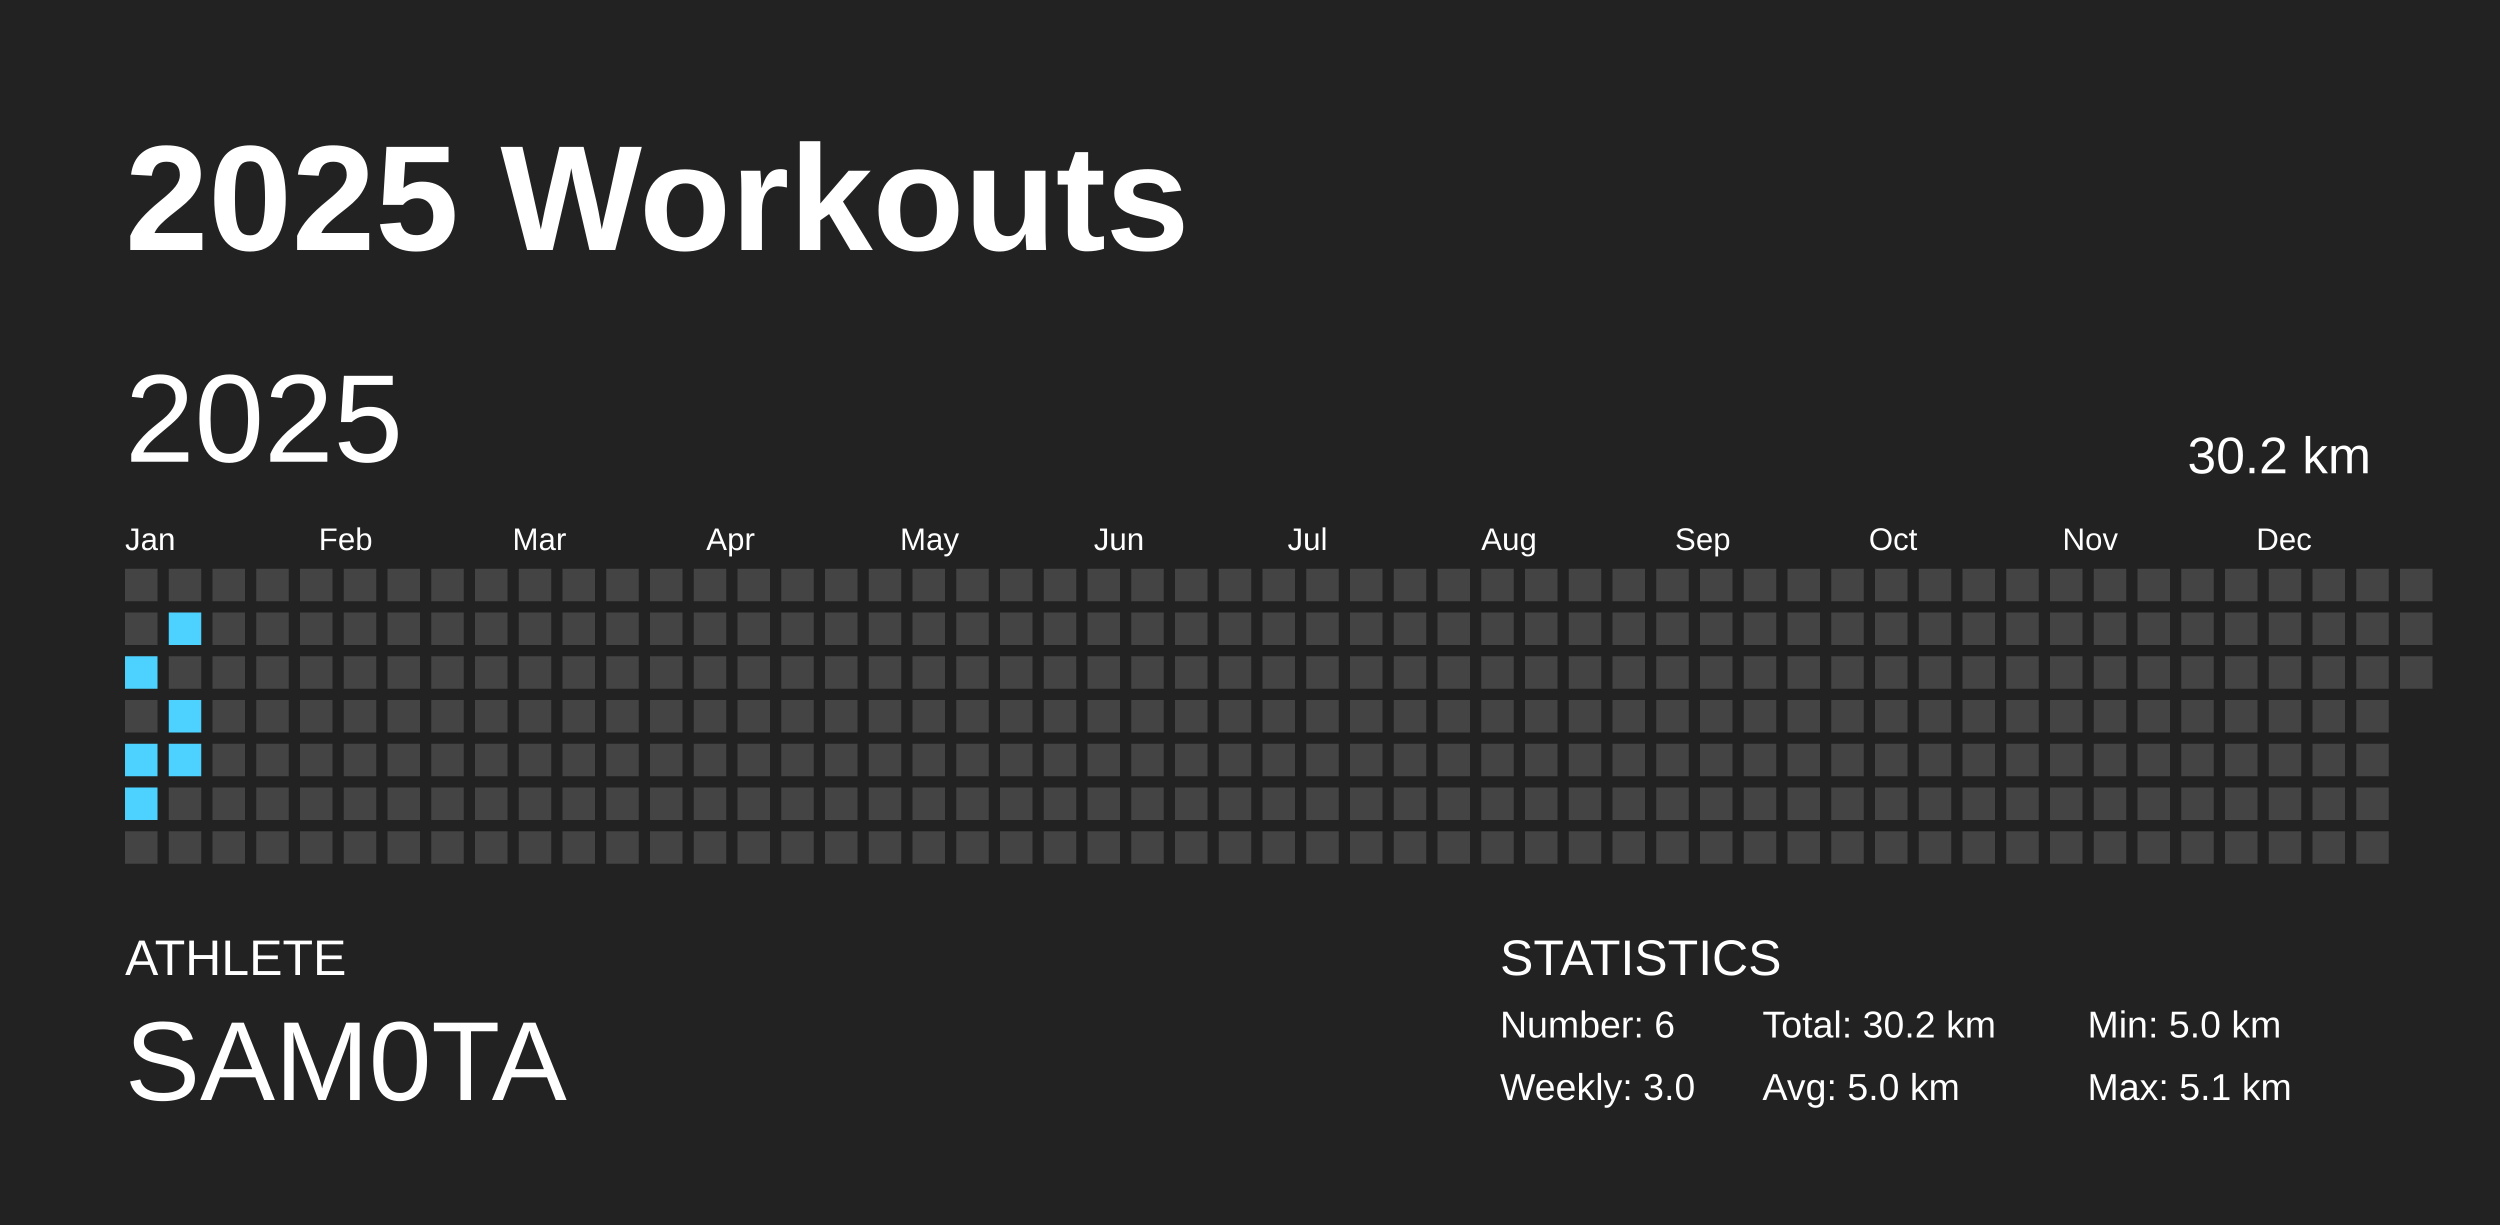
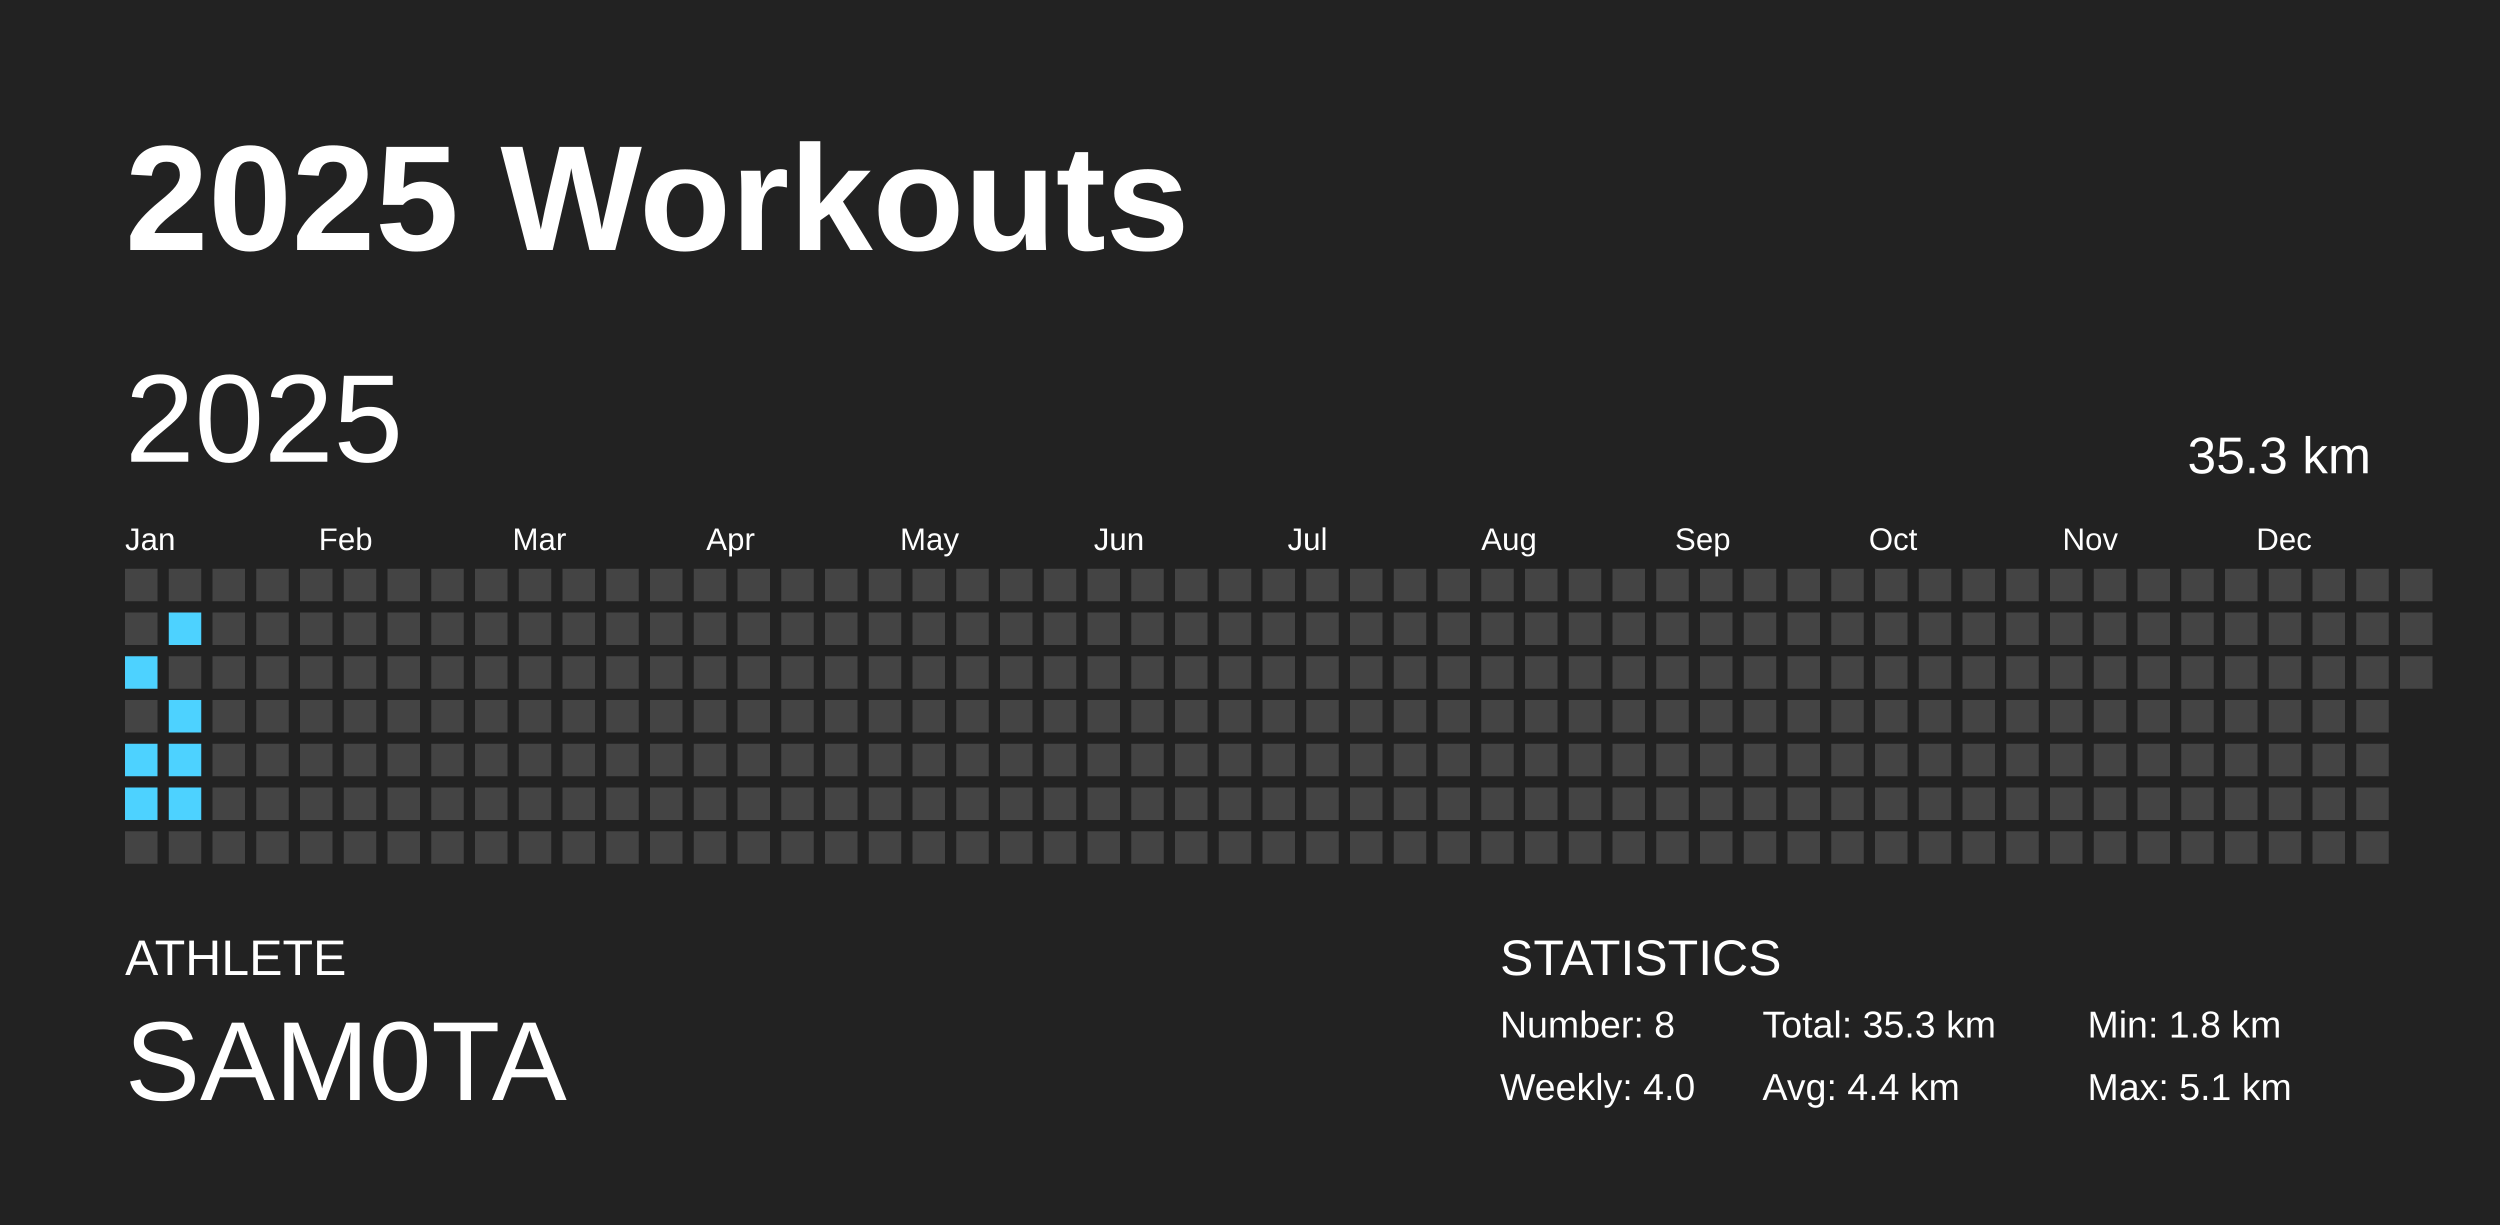
<svg xmlns="http://www.w3.org/2000/svg" baseProfile="full" height="98mm" version="1.1" viewBox="0,0,200,98" width="200mm">
  <defs />
  <rect fill="#222222" height="98" width="200" x="0" y="0" />
  <text fill="#FFFFFF" style="font-size:12px; font-family:Arial; font-weight:bold;" x="10" y="20">2025 Workouts</text>
  <text fill="#FFFFFF" style="font-size:4px; font-family:Arial" x="10" y="78">ATHLETE</text>
  <text fill="#FFFFFF" style="font-size:9px; font-family:Arial" x="10" y="88">SAM0TA</text>
  <text fill="#FFFFFF" style="font-size:4px; font-family:Arial" x="120" y="78">STATISTICS</text>
-   <text fill="#FFFFFF" style="font-size:3px; font-family:Arial" x="120" y="83">Number: 6</text>
-   <text fill="#FFFFFF" style="font-size:3px; font-family:Arial" x="120" y="88">Weekly: 3.0</text>
-   <text fill="#FFFFFF" style="font-size:3px; font-family:Arial" x="141" y="83">Total: 30.2 km</text>
-   <text fill="#FFFFFF" style="font-size:3px; font-family:Arial" x="141" y="88">Avg: 5.0 km</text>
-   <text fill="#FFFFFF" style="font-size:3px; font-family:Arial" x="167" y="83">Min: 5.0 km</text>
+   <text fill="#FFFFFF" style="font-size:3px; font-family:Arial" x="120" y="83">Number: 8</text>
+   <text fill="#FFFFFF" style="font-size:3px; font-family:Arial" x="120" y="88">Weekly: 4.0</text>
+   <text fill="#FFFFFF" style="font-size:3px; font-family:Arial" x="141" y="83">Total: 35.3 km</text>
+   <text fill="#FFFFFF" style="font-size:3px; font-family:Arial" x="141" y="88">Avg: 4.4 km</text>
+   <text fill="#FFFFFF" style="font-size:3px; font-family:Arial" x="167" y="83">Min: 1.8 km</text>
  <text fill="#FFFFFF" style="font-size:3px; font-family:Arial" x="167" y="88">Max: 5.1 km</text>
  <text dominant-baseline="hanging" fill="#FFFFFF" style="font-size:10.0px; font-family:Arial;" x="10" y="30">2025</text>
-   <text dominant-baseline="hanging" fill="#FFFFFF" style="font-size:4.125px; font-family:Arial;" x="175" y="35">30.2 km</text>
+   <text dominant-baseline="hanging" fill="#FFFFFF" style="font-size:4.125px; font-family:Arial;" x="175" y="35">35.3 km</text>
  <text fill="#FFFFFF" style="font-size:2.5px; font-family:Arial" x="10.0" y="44">Jan</text>
  <text fill="#FFFFFF" style="font-size:2.5px; font-family:Arial" x="25.5" y="44">Feb</text>
  <text fill="#FFFFFF" style="font-size:2.5px; font-family:Arial" x="41.0" y="44">Mar</text>
  <text fill="#FFFFFF" style="font-size:2.5px; font-family:Arial" x="56.5" y="44">Apr</text>
  <text fill="#FFFFFF" style="font-size:2.5px; font-family:Arial" x="72.0" y="44">May</text>
  <text fill="#FFFFFF" style="font-size:2.5px; font-family:Arial" x="87.5" y="44">Jun</text>
  <text fill="#FFFFFF" style="font-size:2.5px; font-family:Arial" x="103.0" y="44">Jul</text>
  <text fill="#FFFFFF" style="font-size:2.5px; font-family:Arial" x="118.5" y="44">Aug</text>
  <text fill="#FFFFFF" style="font-size:2.5px; font-family:Arial" x="134.0" y="44">Sep</text>
  <text fill="#FFFFFF" style="font-size:2.5px; font-family:Arial" x="149.5" y="44">Oct</text>
  <text fill="#FFFFFF" style="font-size:2.5px; font-family:Arial" x="165.0" y="44">Nov</text>
  <text fill="#FFFFFF" style="font-size:2.5px; font-family:Arial" x="180.5" y="44">Dec</text>
  <rect fill="#444444" height="2.6" width="2.6" x="10.0" y="45.5" />
  <rect fill="#444444" height="2.6" width="2.6" x="10.0" y="49.0" />
  <rect fill="#4dd2ff" height="2.6" width="2.6" x="10.0" y="52.5" />
  <rect fill="#444444" height="2.6" width="2.6" x="10.0" y="56.0" />
  <rect fill="#4dd2ff" height="2.6" width="2.6" x="10.0" y="59.5" />
  <rect fill="#4dd2ff" height="2.6" width="2.6" x="10.0" y="63.0" />
  <rect fill="#444444" height="2.6" width="2.6" x="10.0" y="66.5" />
  <rect fill="#444444" height="2.6" width="2.6" x="13.5" y="45.5" />
  <rect fill="#4dd2ff" height="2.6" width="2.6" x="13.5" y="49.0" />
  <rect fill="#444444" height="2.6" width="2.6" x="13.5" y="52.5" />
  <rect fill="#4dd2ff" height="2.6" width="2.6" x="13.5" y="56.0" />
  <rect fill="#4dd2ff" height="2.6" width="2.6" x="13.5" y="59.5" />
-   <rect fill="#444444" height="2.6" width="2.6" x="13.5" y="63.0" />
+   <rect fill="#4dd2ff" height="2.6" width="2.6" x="13.5" y="63.0" />
  <rect fill="#444444" height="2.6" width="2.6" x="13.5" y="66.5" />
  <rect fill="#444444" height="2.6" width="2.6" x="17.0" y="45.5" />
  <rect fill="#444444" height="2.6" width="2.6" x="17.0" y="49.0" />
  <rect fill="#444444" height="2.6" width="2.6" x="17.0" y="52.5" />
  <rect fill="#444444" height="2.6" width="2.6" x="17.0" y="56.0" />
  <rect fill="#444444" height="2.6" width="2.6" x="17.0" y="59.5" />
  <rect fill="#444444" height="2.6" width="2.6" x="17.0" y="63.0" />
  <rect fill="#444444" height="2.6" width="2.6" x="17.0" y="66.5" />
  <rect fill="#444444" height="2.6" width="2.6" x="20.5" y="45.5" />
  <rect fill="#444444" height="2.6" width="2.6" x="20.5" y="49.0" />
  <rect fill="#444444" height="2.6" width="2.6" x="20.5" y="52.5" />
  <rect fill="#444444" height="2.6" width="2.6" x="20.5" y="56.0" />
  <rect fill="#444444" height="2.6" width="2.6" x="20.5" y="59.5" />
  <rect fill="#444444" height="2.6" width="2.6" x="20.5" y="63.0" />
  <rect fill="#444444" height="2.6" width="2.6" x="20.5" y="66.5" />
  <rect fill="#444444" height="2.6" width="2.6" x="24.0" y="45.5" />
  <rect fill="#444444" height="2.6" width="2.6" x="24.0" y="49.0" />
  <rect fill="#444444" height="2.6" width="2.6" x="24.0" y="52.5" />
  <rect fill="#444444" height="2.6" width="2.6" x="24.0" y="56.0" />
  <rect fill="#444444" height="2.6" width="2.6" x="24.0" y="59.5" />
  <rect fill="#444444" height="2.6" width="2.6" x="24.0" y="63.0" />
  <rect fill="#444444" height="2.6" width="2.6" x="24.0" y="66.5" />
  <rect fill="#444444" height="2.6" width="2.6" x="27.5" y="45.5" />
  <rect fill="#444444" height="2.6" width="2.6" x="27.5" y="49.0" />
  <rect fill="#444444" height="2.6" width="2.6" x="27.5" y="52.5" />
  <rect fill="#444444" height="2.6" width="2.6" x="27.5" y="56.0" />
  <rect fill="#444444" height="2.6" width="2.6" x="27.5" y="59.5" />
  <rect fill="#444444" height="2.6" width="2.6" x="27.5" y="63.0" />
  <rect fill="#444444" height="2.6" width="2.6" x="27.5" y="66.5" />
  <rect fill="#444444" height="2.6" width="2.6" x="31.0" y="45.5" />
  <rect fill="#444444" height="2.6" width="2.6" x="31.0" y="49.0" />
  <rect fill="#444444" height="2.6" width="2.6" x="31.0" y="52.5" />
  <rect fill="#444444" height="2.6" width="2.6" x="31.0" y="56.0" />
  <rect fill="#444444" height="2.6" width="2.6" x="31.0" y="59.5" />
  <rect fill="#444444" height="2.6" width="2.6" x="31.0" y="63.0" />
  <rect fill="#444444" height="2.6" width="2.6" x="31.0" y="66.5" />
  <rect fill="#444444" height="2.6" width="2.6" x="34.5" y="45.5" />
  <rect fill="#444444" height="2.6" width="2.6" x="34.5" y="49.0" />
  <rect fill="#444444" height="2.6" width="2.6" x="34.5" y="52.5" />
  <rect fill="#444444" height="2.6" width="2.6" x="34.5" y="56.0" />
  <rect fill="#444444" height="2.6" width="2.6" x="34.5" y="59.5" />
  <rect fill="#444444" height="2.6" width="2.6" x="34.5" y="63.0" />
  <rect fill="#444444" height="2.6" width="2.6" x="34.5" y="66.5" />
  <rect fill="#444444" height="2.6" width="2.6" x="38.0" y="45.5" />
  <rect fill="#444444" height="2.6" width="2.6" x="38.0" y="49.0" />
  <rect fill="#444444" height="2.6" width="2.6" x="38.0" y="52.5" />
  <rect fill="#444444" height="2.6" width="2.6" x="38.0" y="56.0" />
  <rect fill="#444444" height="2.6" width="2.6" x="38.0" y="59.5" />
  <rect fill="#444444" height="2.6" width="2.6" x="38.0" y="63.0" />
  <rect fill="#444444" height="2.6" width="2.6" x="38.0" y="66.5" />
  <rect fill="#444444" height="2.6" width="2.6" x="41.5" y="45.5" />
  <rect fill="#444444" height="2.6" width="2.6" x="41.5" y="49.0" />
  <rect fill="#444444" height="2.6" width="2.6" x="41.5" y="52.5" />
  <rect fill="#444444" height="2.6" width="2.6" x="41.5" y="56.0" />
  <rect fill="#444444" height="2.6" width="2.6" x="41.5" y="59.5" />
  <rect fill="#444444" height="2.6" width="2.6" x="41.5" y="63.0" />
  <rect fill="#444444" height="2.6" width="2.6" x="41.5" y="66.5" />
  <rect fill="#444444" height="2.6" width="2.6" x="45.0" y="45.5" />
  <rect fill="#444444" height="2.6" width="2.6" x="45.0" y="49.0" />
  <rect fill="#444444" height="2.6" width="2.6" x="45.0" y="52.5" />
  <rect fill="#444444" height="2.6" width="2.6" x="45.0" y="56.0" />
  <rect fill="#444444" height="2.6" width="2.6" x="45.0" y="59.5" />
  <rect fill="#444444" height="2.6" width="2.6" x="45.0" y="63.0" />
  <rect fill="#444444" height="2.6" width="2.6" x="45.0" y="66.5" />
  <rect fill="#444444" height="2.6" width="2.6" x="48.5" y="45.5" />
  <rect fill="#444444" height="2.6" width="2.6" x="48.5" y="49.0" />
  <rect fill="#444444" height="2.6" width="2.6" x="48.5" y="52.5" />
  <rect fill="#444444" height="2.6" width="2.6" x="48.5" y="56.0" />
  <rect fill="#444444" height="2.6" width="2.6" x="48.5" y="59.5" />
  <rect fill="#444444" height="2.6" width="2.6" x="48.5" y="63.0" />
  <rect fill="#444444" height="2.6" width="2.6" x="48.5" y="66.5" />
  <rect fill="#444444" height="2.6" width="2.6" x="52.0" y="45.5" />
  <rect fill="#444444" height="2.6" width="2.6" x="52.0" y="49.0" />
  <rect fill="#444444" height="2.6" width="2.6" x="52.0" y="52.5" />
  <rect fill="#444444" height="2.6" width="2.6" x="52.0" y="56.0" />
  <rect fill="#444444" height="2.6" width="2.6" x="52.0" y="59.5" />
  <rect fill="#444444" height="2.6" width="2.6" x="52.0" y="63.0" />
  <rect fill="#444444" height="2.6" width="2.6" x="52.0" y="66.5" />
  <rect fill="#444444" height="2.6" width="2.6" x="55.5" y="45.5" />
  <rect fill="#444444" height="2.6" width="2.6" x="55.5" y="49.0" />
  <rect fill="#444444" height="2.6" width="2.6" x="55.5" y="52.5" />
  <rect fill="#444444" height="2.6" width="2.6" x="55.5" y="56.0" />
  <rect fill="#444444" height="2.6" width="2.6" x="55.5" y="59.5" />
  <rect fill="#444444" height="2.6" width="2.6" x="55.5" y="63.0" />
  <rect fill="#444444" height="2.6" width="2.6" x="55.5" y="66.5" />
  <rect fill="#444444" height="2.6" width="2.6" x="59.0" y="45.5" />
  <rect fill="#444444" height="2.6" width="2.6" x="59.0" y="49.0" />
  <rect fill="#444444" height="2.6" width="2.6" x="59.0" y="52.5" />
  <rect fill="#444444" height="2.6" width="2.6" x="59.0" y="56.0" />
  <rect fill="#444444" height="2.6" width="2.6" x="59.0" y="59.5" />
  <rect fill="#444444" height="2.6" width="2.6" x="59.0" y="63.0" />
  <rect fill="#444444" height="2.6" width="2.6" x="59.0" y="66.5" />
  <rect fill="#444444" height="2.6" width="2.6" x="62.5" y="45.5" />
  <rect fill="#444444" height="2.6" width="2.6" x="62.5" y="49.0" />
  <rect fill="#444444" height="2.6" width="2.6" x="62.5" y="52.5" />
  <rect fill="#444444" height="2.6" width="2.6" x="62.5" y="56.0" />
  <rect fill="#444444" height="2.6" width="2.6" x="62.5" y="59.5" />
  <rect fill="#444444" height="2.6" width="2.6" x="62.5" y="63.0" />
  <rect fill="#444444" height="2.6" width="2.6" x="62.5" y="66.5" />
  <rect fill="#444444" height="2.6" width="2.6" x="66.0" y="45.5" />
  <rect fill="#444444" height="2.6" width="2.6" x="66.0" y="49.0" />
  <rect fill="#444444" height="2.6" width="2.6" x="66.0" y="52.5" />
  <rect fill="#444444" height="2.6" width="2.6" x="66.0" y="56.0" />
  <rect fill="#444444" height="2.6" width="2.6" x="66.0" y="59.5" />
  <rect fill="#444444" height="2.6" width="2.6" x="66.0" y="63.0" />
  <rect fill="#444444" height="2.6" width="2.6" x="66.0" y="66.5" />
  <rect fill="#444444" height="2.6" width="2.6" x="69.5" y="45.5" />
  <rect fill="#444444" height="2.6" width="2.6" x="69.5" y="49.0" />
  <rect fill="#444444" height="2.6" width="2.6" x="69.5" y="52.5" />
  <rect fill="#444444" height="2.6" width="2.6" x="69.5" y="56.0" />
  <rect fill="#444444" height="2.6" width="2.6" x="69.5" y="59.5" />
  <rect fill="#444444" height="2.6" width="2.6" x="69.5" y="63.0" />
  <rect fill="#444444" height="2.6" width="2.6" x="69.5" y="66.5" />
  <rect fill="#444444" height="2.6" width="2.6" x="73.0" y="45.5" />
  <rect fill="#444444" height="2.6" width="2.6" x="73.0" y="49.0" />
  <rect fill="#444444" height="2.6" width="2.6" x="73.0" y="52.5" />
  <rect fill="#444444" height="2.6" width="2.6" x="73.0" y="56.0" />
  <rect fill="#444444" height="2.6" width="2.6" x="73.0" y="59.5" />
  <rect fill="#444444" height="2.6" width="2.6" x="73.0" y="63.0" />
  <rect fill="#444444" height="2.6" width="2.6" x="73.0" y="66.5" />
  <rect fill="#444444" height="2.6" width="2.6" x="76.5" y="45.5" />
  <rect fill="#444444" height="2.6" width="2.6" x="76.5" y="49.0" />
  <rect fill="#444444" height="2.6" width="2.6" x="76.5" y="52.5" />
  <rect fill="#444444" height="2.6" width="2.6" x="76.5" y="56.0" />
  <rect fill="#444444" height="2.6" width="2.6" x="76.5" y="59.5" />
  <rect fill="#444444" height="2.6" width="2.6" x="76.5" y="63.0" />
  <rect fill="#444444" height="2.6" width="2.6" x="76.5" y="66.5" />
  <rect fill="#444444" height="2.6" width="2.6" x="80.0" y="45.5" />
  <rect fill="#444444" height="2.6" width="2.6" x="80.0" y="49.0" />
  <rect fill="#444444" height="2.6" width="2.6" x="80.0" y="52.5" />
  <rect fill="#444444" height="2.6" width="2.6" x="80.0" y="56.0" />
  <rect fill="#444444" height="2.6" width="2.6" x="80.0" y="59.5" />
  <rect fill="#444444" height="2.6" width="2.6" x="80.0" y="63.0" />
  <rect fill="#444444" height="2.6" width="2.6" x="80.0" y="66.5" />
  <rect fill="#444444" height="2.6" width="2.6" x="83.5" y="45.5" />
  <rect fill="#444444" height="2.6" width="2.6" x="83.5" y="49.0" />
  <rect fill="#444444" height="2.6" width="2.6" x="83.5" y="52.5" />
  <rect fill="#444444" height="2.6" width="2.6" x="83.5" y="56.0" />
  <rect fill="#444444" height="2.6" width="2.6" x="83.5" y="59.5" />
  <rect fill="#444444" height="2.6" width="2.6" x="83.5" y="63.0" />
  <rect fill="#444444" height="2.6" width="2.6" x="83.5" y="66.5" />
  <rect fill="#444444" height="2.6" width="2.6" x="87.0" y="45.5" />
  <rect fill="#444444" height="2.6" width="2.6" x="87.0" y="49.0" />
  <rect fill="#444444" height="2.6" width="2.6" x="87.0" y="52.5" />
  <rect fill="#444444" height="2.6" width="2.6" x="87.0" y="56.0" />
  <rect fill="#444444" height="2.6" width="2.6" x="87.0" y="59.5" />
  <rect fill="#444444" height="2.6" width="2.6" x="87.0" y="63.0" />
  <rect fill="#444444" height="2.6" width="2.6" x="87.0" y="66.5" />
  <rect fill="#444444" height="2.6" width="2.6" x="90.5" y="45.5" />
  <rect fill="#444444" height="2.6" width="2.6" x="90.5" y="49.0" />
  <rect fill="#444444" height="2.6" width="2.6" x="90.5" y="52.5" />
  <rect fill="#444444" height="2.6" width="2.6" x="90.5" y="56.0" />
  <rect fill="#444444" height="2.6" width="2.6" x="90.5" y="59.5" />
  <rect fill="#444444" height="2.6" width="2.6" x="90.5" y="63.0" />
  <rect fill="#444444" height="2.6" width="2.6" x="90.5" y="66.5" />
  <rect fill="#444444" height="2.6" width="2.6" x="94.0" y="45.5" />
  <rect fill="#444444" height="2.6" width="2.6" x="94.0" y="49.0" />
  <rect fill="#444444" height="2.6" width="2.6" x="94.0" y="52.5" />
  <rect fill="#444444" height="2.6" width="2.6" x="94.0" y="56.0" />
  <rect fill="#444444" height="2.6" width="2.6" x="94.0" y="59.5" />
  <rect fill="#444444" height="2.6" width="2.6" x="94.0" y="63.0" />
  <rect fill="#444444" height="2.6" width="2.6" x="94.0" y="66.5" />
  <rect fill="#444444" height="2.6" width="2.6" x="97.5" y="45.5" />
  <rect fill="#444444" height="2.6" width="2.6" x="97.5" y="49.0" />
  <rect fill="#444444" height="2.6" width="2.6" x="97.5" y="52.5" />
  <rect fill="#444444" height="2.6" width="2.6" x="97.5" y="56.0" />
  <rect fill="#444444" height="2.6" width="2.6" x="97.5" y="59.5" />
  <rect fill="#444444" height="2.6" width="2.6" x="97.5" y="63.0" />
  <rect fill="#444444" height="2.6" width="2.6" x="97.5" y="66.5" />
  <rect fill="#444444" height="2.6" width="2.6" x="101.0" y="45.5" />
  <rect fill="#444444" height="2.6" width="2.6" x="101.0" y="49.0" />
  <rect fill="#444444" height="2.6" width="2.6" x="101.0" y="52.5" />
  <rect fill="#444444" height="2.6" width="2.6" x="101.0" y="56.0" />
  <rect fill="#444444" height="2.6" width="2.6" x="101.0" y="59.5" />
  <rect fill="#444444" height="2.6" width="2.6" x="101.0" y="63.0" />
  <rect fill="#444444" height="2.6" width="2.6" x="101.0" y="66.5" />
  <rect fill="#444444" height="2.6" width="2.6" x="104.5" y="45.5" />
  <rect fill="#444444" height="2.6" width="2.6" x="104.5" y="49.0" />
  <rect fill="#444444" height="2.6" width="2.6" x="104.5" y="52.5" />
  <rect fill="#444444" height="2.6" width="2.6" x="104.5" y="56.0" />
  <rect fill="#444444" height="2.6" width="2.6" x="104.5" y="59.5" />
  <rect fill="#444444" height="2.6" width="2.6" x="104.5" y="63.0" />
  <rect fill="#444444" height="2.6" width="2.6" x="104.5" y="66.5" />
  <rect fill="#444444" height="2.6" width="2.6" x="108.0" y="45.5" />
  <rect fill="#444444" height="2.6" width="2.6" x="108.0" y="49.0" />
  <rect fill="#444444" height="2.6" width="2.6" x="108.0" y="52.5" />
  <rect fill="#444444" height="2.6" width="2.6" x="108.0" y="56.0" />
  <rect fill="#444444" height="2.6" width="2.6" x="108.0" y="59.5" />
  <rect fill="#444444" height="2.6" width="2.6" x="108.0" y="63.0" />
  <rect fill="#444444" height="2.6" width="2.6" x="108.0" y="66.5" />
  <rect fill="#444444" height="2.6" width="2.6" x="111.5" y="45.5" />
  <rect fill="#444444" height="2.6" width="2.6" x="111.5" y="49.0" />
  <rect fill="#444444" height="2.6" width="2.6" x="111.5" y="52.5" />
  <rect fill="#444444" height="2.6" width="2.6" x="111.5" y="56.0" />
  <rect fill="#444444" height="2.6" width="2.6" x="111.5" y="59.5" />
  <rect fill="#444444" height="2.6" width="2.6" x="111.5" y="63.0" />
  <rect fill="#444444" height="2.6" width="2.6" x="111.5" y="66.5" />
  <rect fill="#444444" height="2.6" width="2.6" x="115.0" y="45.5" />
  <rect fill="#444444" height="2.6" width="2.6" x="115.0" y="49.0" />
  <rect fill="#444444" height="2.6" width="2.6" x="115.0" y="52.5" />
  <rect fill="#444444" height="2.6" width="2.6" x="115.0" y="56.0" />
  <rect fill="#444444" height="2.6" width="2.6" x="115.0" y="59.5" />
  <rect fill="#444444" height="2.6" width="2.6" x="115.0" y="63.0" />
  <rect fill="#444444" height="2.6" width="2.6" x="115.0" y="66.5" />
  <rect fill="#444444" height="2.6" width="2.6" x="118.5" y="45.5" />
  <rect fill="#444444" height="2.6" width="2.6" x="118.5" y="49.0" />
  <rect fill="#444444" height="2.6" width="2.6" x="118.5" y="52.5" />
  <rect fill="#444444" height="2.6" width="2.6" x="118.5" y="56.0" />
  <rect fill="#444444" height="2.6" width="2.6" x="118.5" y="59.5" />
  <rect fill="#444444" height="2.6" width="2.6" x="118.5" y="63.0" />
  <rect fill="#444444" height="2.6" width="2.6" x="118.5" y="66.5" />
  <rect fill="#444444" height="2.6" width="2.6" x="122.0" y="45.5" />
  <rect fill="#444444" height="2.6" width="2.6" x="122.0" y="49.0" />
  <rect fill="#444444" height="2.6" width="2.6" x="122.0" y="52.5" />
  <rect fill="#444444" height="2.6" width="2.6" x="122.0" y="56.0" />
  <rect fill="#444444" height="2.6" width="2.6" x="122.0" y="59.5" />
  <rect fill="#444444" height="2.6" width="2.6" x="122.0" y="63.0" />
  <rect fill="#444444" height="2.6" width="2.6" x="122.0" y="66.5" />
  <rect fill="#444444" height="2.6" width="2.6" x="125.5" y="45.5" />
  <rect fill="#444444" height="2.6" width="2.6" x="125.5" y="49.0" />
  <rect fill="#444444" height="2.6" width="2.6" x="125.5" y="52.5" />
  <rect fill="#444444" height="2.6" width="2.6" x="125.5" y="56.0" />
  <rect fill="#444444" height="2.6" width="2.6" x="125.5" y="59.5" />
  <rect fill="#444444" height="2.6" width="2.6" x="125.5" y="63.0" />
  <rect fill="#444444" height="2.6" width="2.6" x="125.5" y="66.5" />
  <rect fill="#444444" height="2.6" width="2.6" x="129.0" y="45.5" />
  <rect fill="#444444" height="2.6" width="2.6" x="129.0" y="49.0" />
  <rect fill="#444444" height="2.6" width="2.6" x="129.0" y="52.5" />
  <rect fill="#444444" height="2.6" width="2.6" x="129.0" y="56.0" />
  <rect fill="#444444" height="2.6" width="2.6" x="129.0" y="59.5" />
  <rect fill="#444444" height="2.6" width="2.6" x="129.0" y="63.0" />
  <rect fill="#444444" height="2.6" width="2.6" x="129.0" y="66.5" />
  <rect fill="#444444" height="2.6" width="2.6" x="132.5" y="45.5" />
  <rect fill="#444444" height="2.6" width="2.6" x="132.5" y="49.0" />
  <rect fill="#444444" height="2.6" width="2.6" x="132.5" y="52.5" />
  <rect fill="#444444" height="2.6" width="2.6" x="132.5" y="56.0" />
  <rect fill="#444444" height="2.6" width="2.6" x="132.5" y="59.5" />
  <rect fill="#444444" height="2.6" width="2.6" x="132.5" y="63.0" />
  <rect fill="#444444" height="2.6" width="2.6" x="132.5" y="66.5" />
  <rect fill="#444444" height="2.6" width="2.6" x="136.0" y="45.5" />
  <rect fill="#444444" height="2.6" width="2.6" x="136.0" y="49.0" />
  <rect fill="#444444" height="2.6" width="2.6" x="136.0" y="52.5" />
  <rect fill="#444444" height="2.6" width="2.6" x="136.0" y="56.0" />
  <rect fill="#444444" height="2.6" width="2.6" x="136.0" y="59.5" />
  <rect fill="#444444" height="2.6" width="2.6" x="136.0" y="63.0" />
  <rect fill="#444444" height="2.6" width="2.6" x="136.0" y="66.5" />
  <rect fill="#444444" height="2.6" width="2.6" x="139.5" y="45.5" />
  <rect fill="#444444" height="2.6" width="2.6" x="139.5" y="49.0" />
  <rect fill="#444444" height="2.6" width="2.6" x="139.5" y="52.5" />
  <rect fill="#444444" height="2.6" width="2.6" x="139.5" y="56.0" />
  <rect fill="#444444" height="2.6" width="2.6" x="139.5" y="59.5" />
  <rect fill="#444444" height="2.6" width="2.6" x="139.5" y="63.0" />
  <rect fill="#444444" height="2.6" width="2.6" x="139.5" y="66.5" />
  <rect fill="#444444" height="2.6" width="2.6" x="143.0" y="45.5" />
  <rect fill="#444444" height="2.6" width="2.6" x="143.0" y="49.0" />
  <rect fill="#444444" height="2.6" width="2.6" x="143.0" y="52.5" />
  <rect fill="#444444" height="2.6" width="2.6" x="143.0" y="56.0" />
  <rect fill="#444444" height="2.6" width="2.6" x="143.0" y="59.5" />
  <rect fill="#444444" height="2.6" width="2.6" x="143.0" y="63.0" />
  <rect fill="#444444" height="2.6" width="2.6" x="143.0" y="66.5" />
  <rect fill="#444444" height="2.6" width="2.6" x="146.5" y="45.5" />
  <rect fill="#444444" height="2.6" width="2.6" x="146.5" y="49.0" />
  <rect fill="#444444" height="2.6" width="2.6" x="146.5" y="52.5" />
  <rect fill="#444444" height="2.6" width="2.6" x="146.5" y="56.0" />
  <rect fill="#444444" height="2.6" width="2.6" x="146.5" y="59.5" />
  <rect fill="#444444" height="2.6" width="2.6" x="146.5" y="63.0" />
  <rect fill="#444444" height="2.6" width="2.6" x="146.5" y="66.5" />
  <rect fill="#444444" height="2.6" width="2.6" x="150.0" y="45.5" />
  <rect fill="#444444" height="2.6" width="2.6" x="150.0" y="49.0" />
  <rect fill="#444444" height="2.6" width="2.6" x="150.0" y="52.5" />
  <rect fill="#444444" height="2.6" width="2.6" x="150.0" y="56.0" />
  <rect fill="#444444" height="2.6" width="2.6" x="150.0" y="59.5" />
  <rect fill="#444444" height="2.6" width="2.6" x="150.0" y="63.0" />
  <rect fill="#444444" height="2.6" width="2.6" x="150.0" y="66.5" />
  <rect fill="#444444" height="2.6" width="2.6" x="153.5" y="45.5" />
  <rect fill="#444444" height="2.6" width="2.6" x="153.5" y="49.0" />
  <rect fill="#444444" height="2.6" width="2.6" x="153.5" y="52.5" />
  <rect fill="#444444" height="2.6" width="2.6" x="153.5" y="56.0" />
  <rect fill="#444444" height="2.6" width="2.6" x="153.5" y="59.5" />
  <rect fill="#444444" height="2.6" width="2.6" x="153.5" y="63.0" />
  <rect fill="#444444" height="2.6" width="2.6" x="153.5" y="66.5" />
  <rect fill="#444444" height="2.6" width="2.6" x="157.0" y="45.5" />
  <rect fill="#444444" height="2.6" width="2.6" x="157.0" y="49.0" />
  <rect fill="#444444" height="2.6" width="2.6" x="157.0" y="52.5" />
  <rect fill="#444444" height="2.6" width="2.6" x="157.0" y="56.0" />
  <rect fill="#444444" height="2.6" width="2.6" x="157.0" y="59.5" />
  <rect fill="#444444" height="2.6" width="2.6" x="157.0" y="63.0" />
  <rect fill="#444444" height="2.6" width="2.6" x="157.0" y="66.5" />
  <rect fill="#444444" height="2.6" width="2.6" x="160.5" y="45.5" />
  <rect fill="#444444" height="2.6" width="2.6" x="160.5" y="49.0" />
  <rect fill="#444444" height="2.6" width="2.6" x="160.5" y="52.5" />
  <rect fill="#444444" height="2.6" width="2.6" x="160.5" y="56.0" />
  <rect fill="#444444" height="2.6" width="2.6" x="160.5" y="59.5" />
  <rect fill="#444444" height="2.6" width="2.6" x="160.5" y="63.0" />
  <rect fill="#444444" height="2.6" width="2.6" x="160.5" y="66.5" />
  <rect fill="#444444" height="2.6" width="2.6" x="164.0" y="45.5" />
  <rect fill="#444444" height="2.6" width="2.6" x="164.0" y="49.0" />
  <rect fill="#444444" height="2.6" width="2.6" x="164.0" y="52.5" />
  <rect fill="#444444" height="2.6" width="2.6" x="164.0" y="56.0" />
  <rect fill="#444444" height="2.6" width="2.6" x="164.0" y="59.5" />
  <rect fill="#444444" height="2.6" width="2.6" x="164.0" y="63.0" />
  <rect fill="#444444" height="2.6" width="2.6" x="164.0" y="66.5" />
  <rect fill="#444444" height="2.6" width="2.6" x="167.5" y="45.5" />
  <rect fill="#444444" height="2.6" width="2.6" x="167.5" y="49.0" />
  <rect fill="#444444" height="2.6" width="2.6" x="167.5" y="52.5" />
  <rect fill="#444444" height="2.6" width="2.6" x="167.5" y="56.0" />
  <rect fill="#444444" height="2.6" width="2.6" x="167.5" y="59.5" />
  <rect fill="#444444" height="2.6" width="2.6" x="167.5" y="63.0" />
  <rect fill="#444444" height="2.6" width="2.6" x="167.5" y="66.5" />
  <rect fill="#444444" height="2.6" width="2.6" x="171.0" y="45.5" />
  <rect fill="#444444" height="2.6" width="2.6" x="171.0" y="49.0" />
  <rect fill="#444444" height="2.6" width="2.6" x="171.0" y="52.5" />
  <rect fill="#444444" height="2.6" width="2.6" x="171.0" y="56.0" />
  <rect fill="#444444" height="2.6" width="2.6" x="171.0" y="59.5" />
  <rect fill="#444444" height="2.6" width="2.6" x="171.0" y="63.0" />
  <rect fill="#444444" height="2.6" width="2.6" x="171.0" y="66.5" />
  <rect fill="#444444" height="2.6" width="2.6" x="174.5" y="45.5" />
  <rect fill="#444444" height="2.6" width="2.6" x="174.5" y="49.0" />
  <rect fill="#444444" height="2.6" width="2.6" x="174.5" y="52.5" />
  <rect fill="#444444" height="2.6" width="2.6" x="174.5" y="56.0" />
  <rect fill="#444444" height="2.6" width="2.6" x="174.5" y="59.5" />
  <rect fill="#444444" height="2.6" width="2.6" x="174.5" y="63.0" />
  <rect fill="#444444" height="2.6" width="2.6" x="174.5" y="66.5" />
  <rect fill="#444444" height="2.6" width="2.6" x="178.0" y="45.5" />
  <rect fill="#444444" height="2.6" width="2.6" x="178.0" y="49.0" />
  <rect fill="#444444" height="2.6" width="2.6" x="178.0" y="52.5" />
  <rect fill="#444444" height="2.6" width="2.6" x="178.0" y="56.0" />
  <rect fill="#444444" height="2.6" width="2.6" x="178.0" y="59.5" />
  <rect fill="#444444" height="2.6" width="2.6" x="178.0" y="63.0" />
  <rect fill="#444444" height="2.6" width="2.6" x="178.0" y="66.5" />
  <rect fill="#444444" height="2.6" width="2.6" x="181.5" y="45.5" />
  <rect fill="#444444" height="2.6" width="2.6" x="181.5" y="49.0" />
  <rect fill="#444444" height="2.6" width="2.6" x="181.5" y="52.5" />
  <rect fill="#444444" height="2.6" width="2.6" x="181.5" y="56.0" />
  <rect fill="#444444" height="2.6" width="2.6" x="181.5" y="59.5" />
  <rect fill="#444444" height="2.6" width="2.6" x="181.5" y="63.0" />
  <rect fill="#444444" height="2.6" width="2.6" x="181.5" y="66.5" />
  <rect fill="#444444" height="2.6" width="2.6" x="185.0" y="45.5" />
  <rect fill="#444444" height="2.6" width="2.6" x="185.0" y="49.0" />
  <rect fill="#444444" height="2.6" width="2.6" x="185.0" y="52.5" />
  <rect fill="#444444" height="2.6" width="2.6" x="185.0" y="56.0" />
  <rect fill="#444444" height="2.6" width="2.6" x="185.0" y="59.5" />
  <rect fill="#444444" height="2.6" width="2.6" x="185.0" y="63.0" />
  <rect fill="#444444" height="2.6" width="2.6" x="185.0" y="66.5" />
  <rect fill="#444444" height="2.6" width="2.6" x="188.5" y="45.5" />
  <rect fill="#444444" height="2.6" width="2.6" x="188.5" y="49.0" />
  <rect fill="#444444" height="2.6" width="2.6" x="188.5" y="52.5" />
  <rect fill="#444444" height="2.6" width="2.6" x="188.5" y="56.0" />
  <rect fill="#444444" height="2.6" width="2.6" x="188.5" y="59.5" />
  <rect fill="#444444" height="2.6" width="2.6" x="188.5" y="63.0" />
  <rect fill="#444444" height="2.6" width="2.6" x="188.5" y="66.5" />
  <rect fill="#444444" height="2.6" width="2.6" x="192.0" y="45.5" />
  <rect fill="#444444" height="2.6" width="2.6" x="192.0" y="49.0" />
  <rect fill="#444444" height="2.6" width="2.6" x="192.0" y="52.5" />
</svg>
